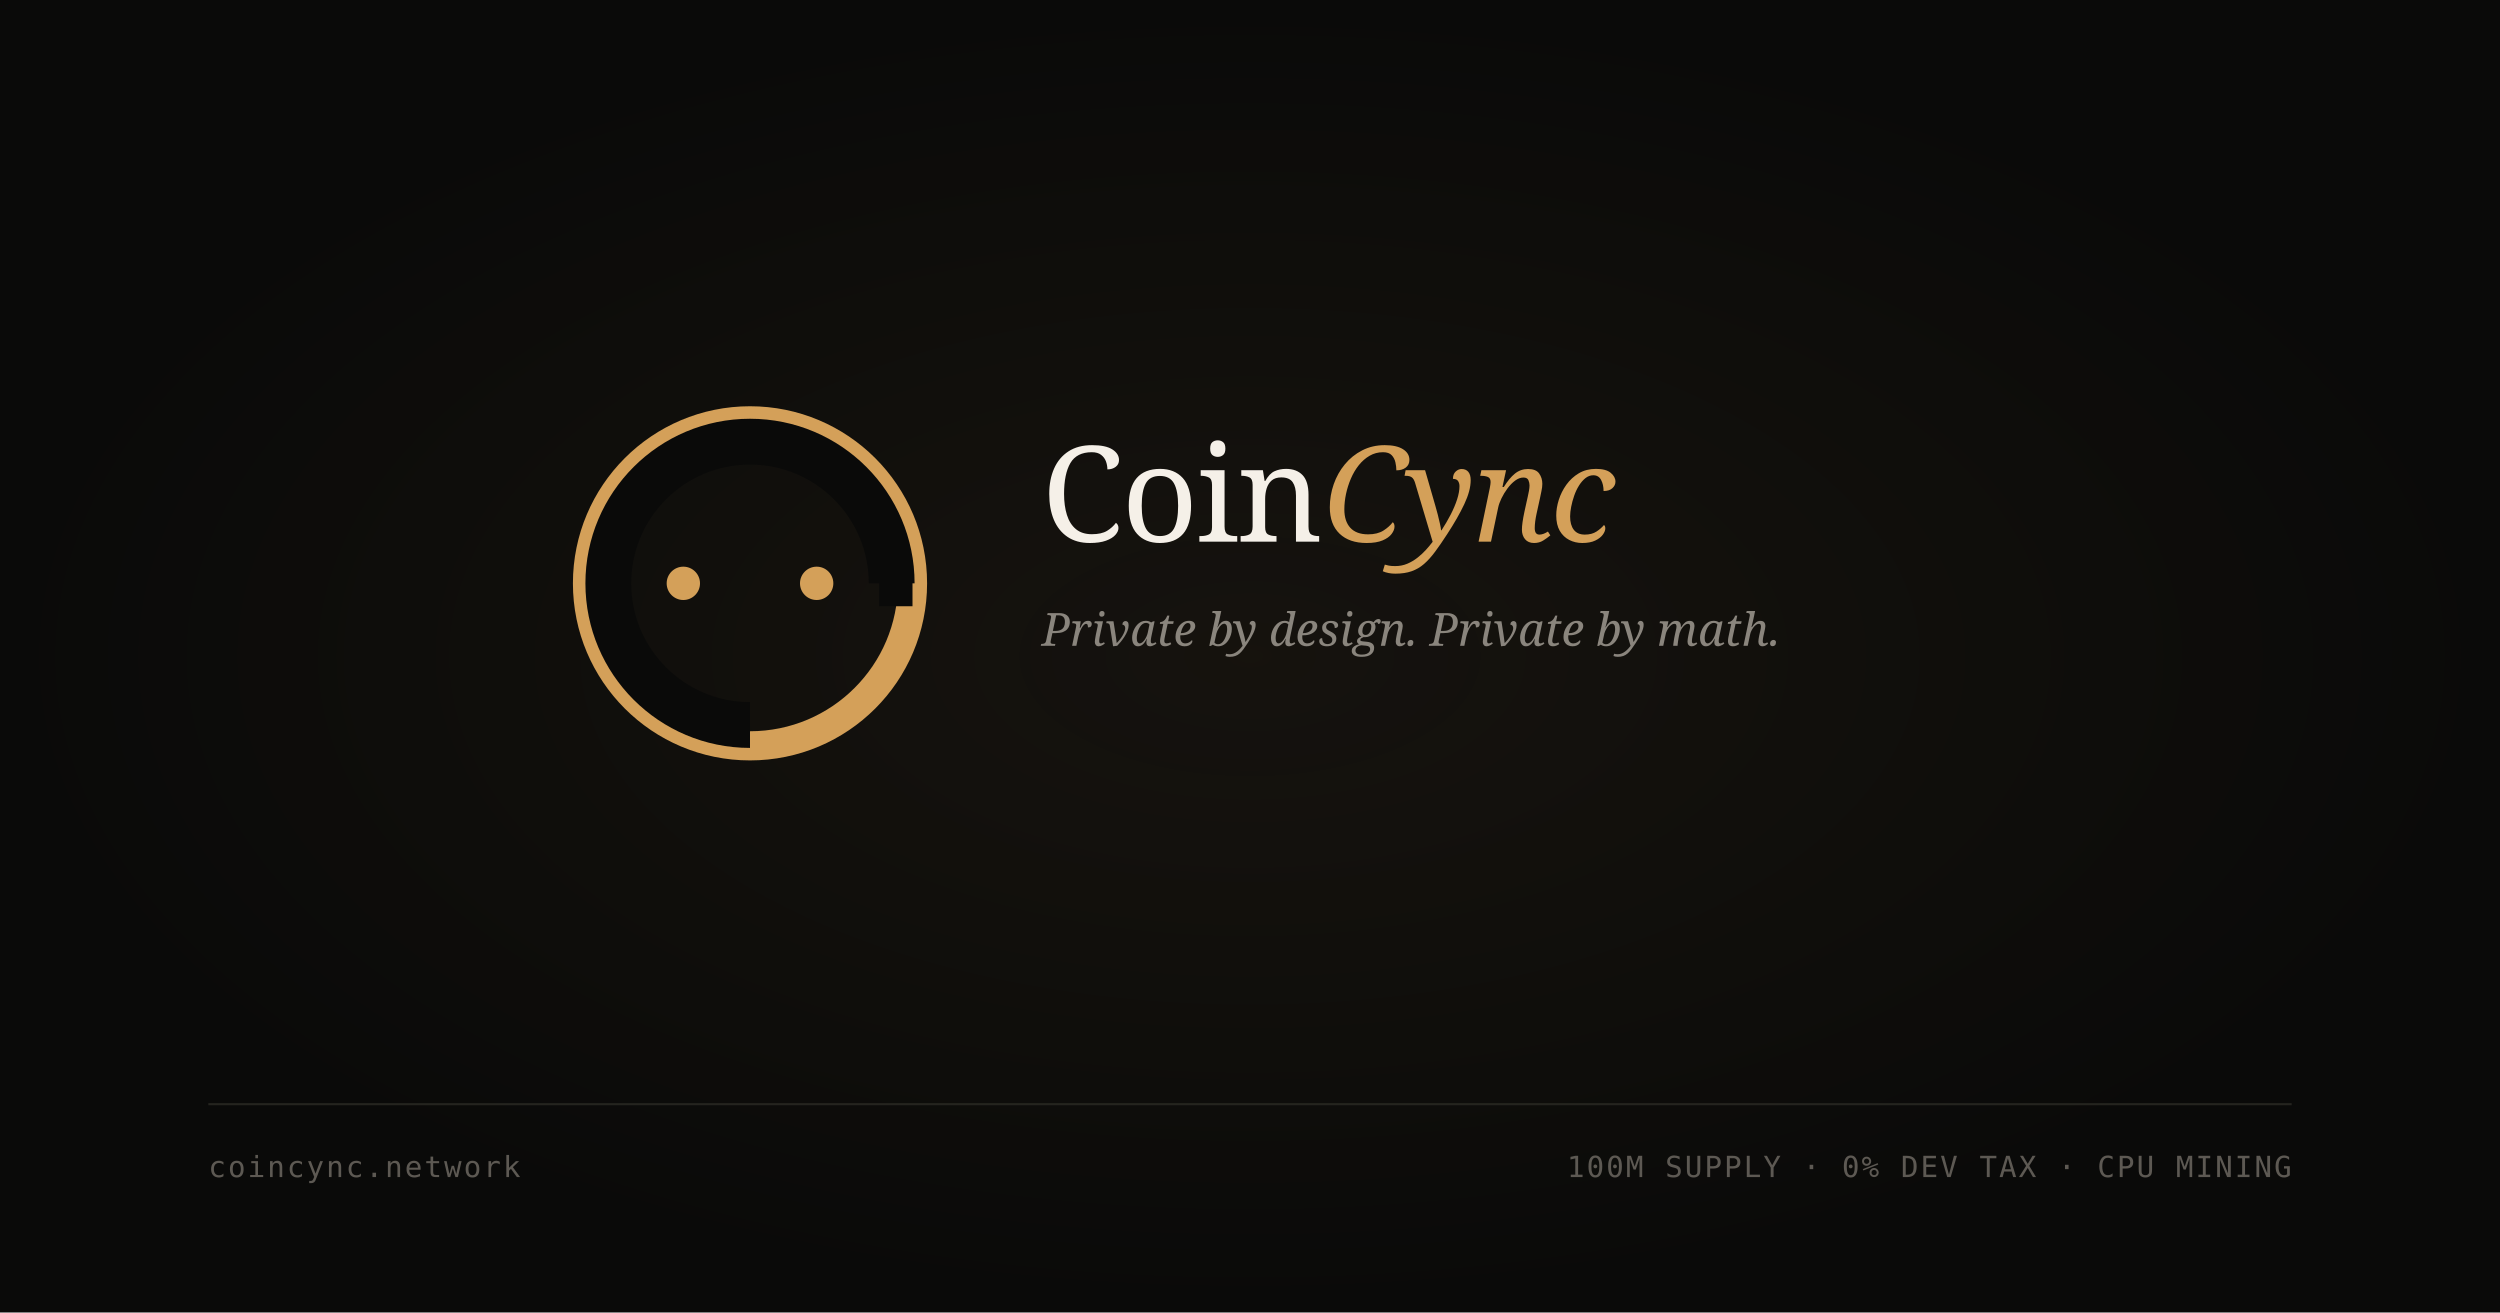
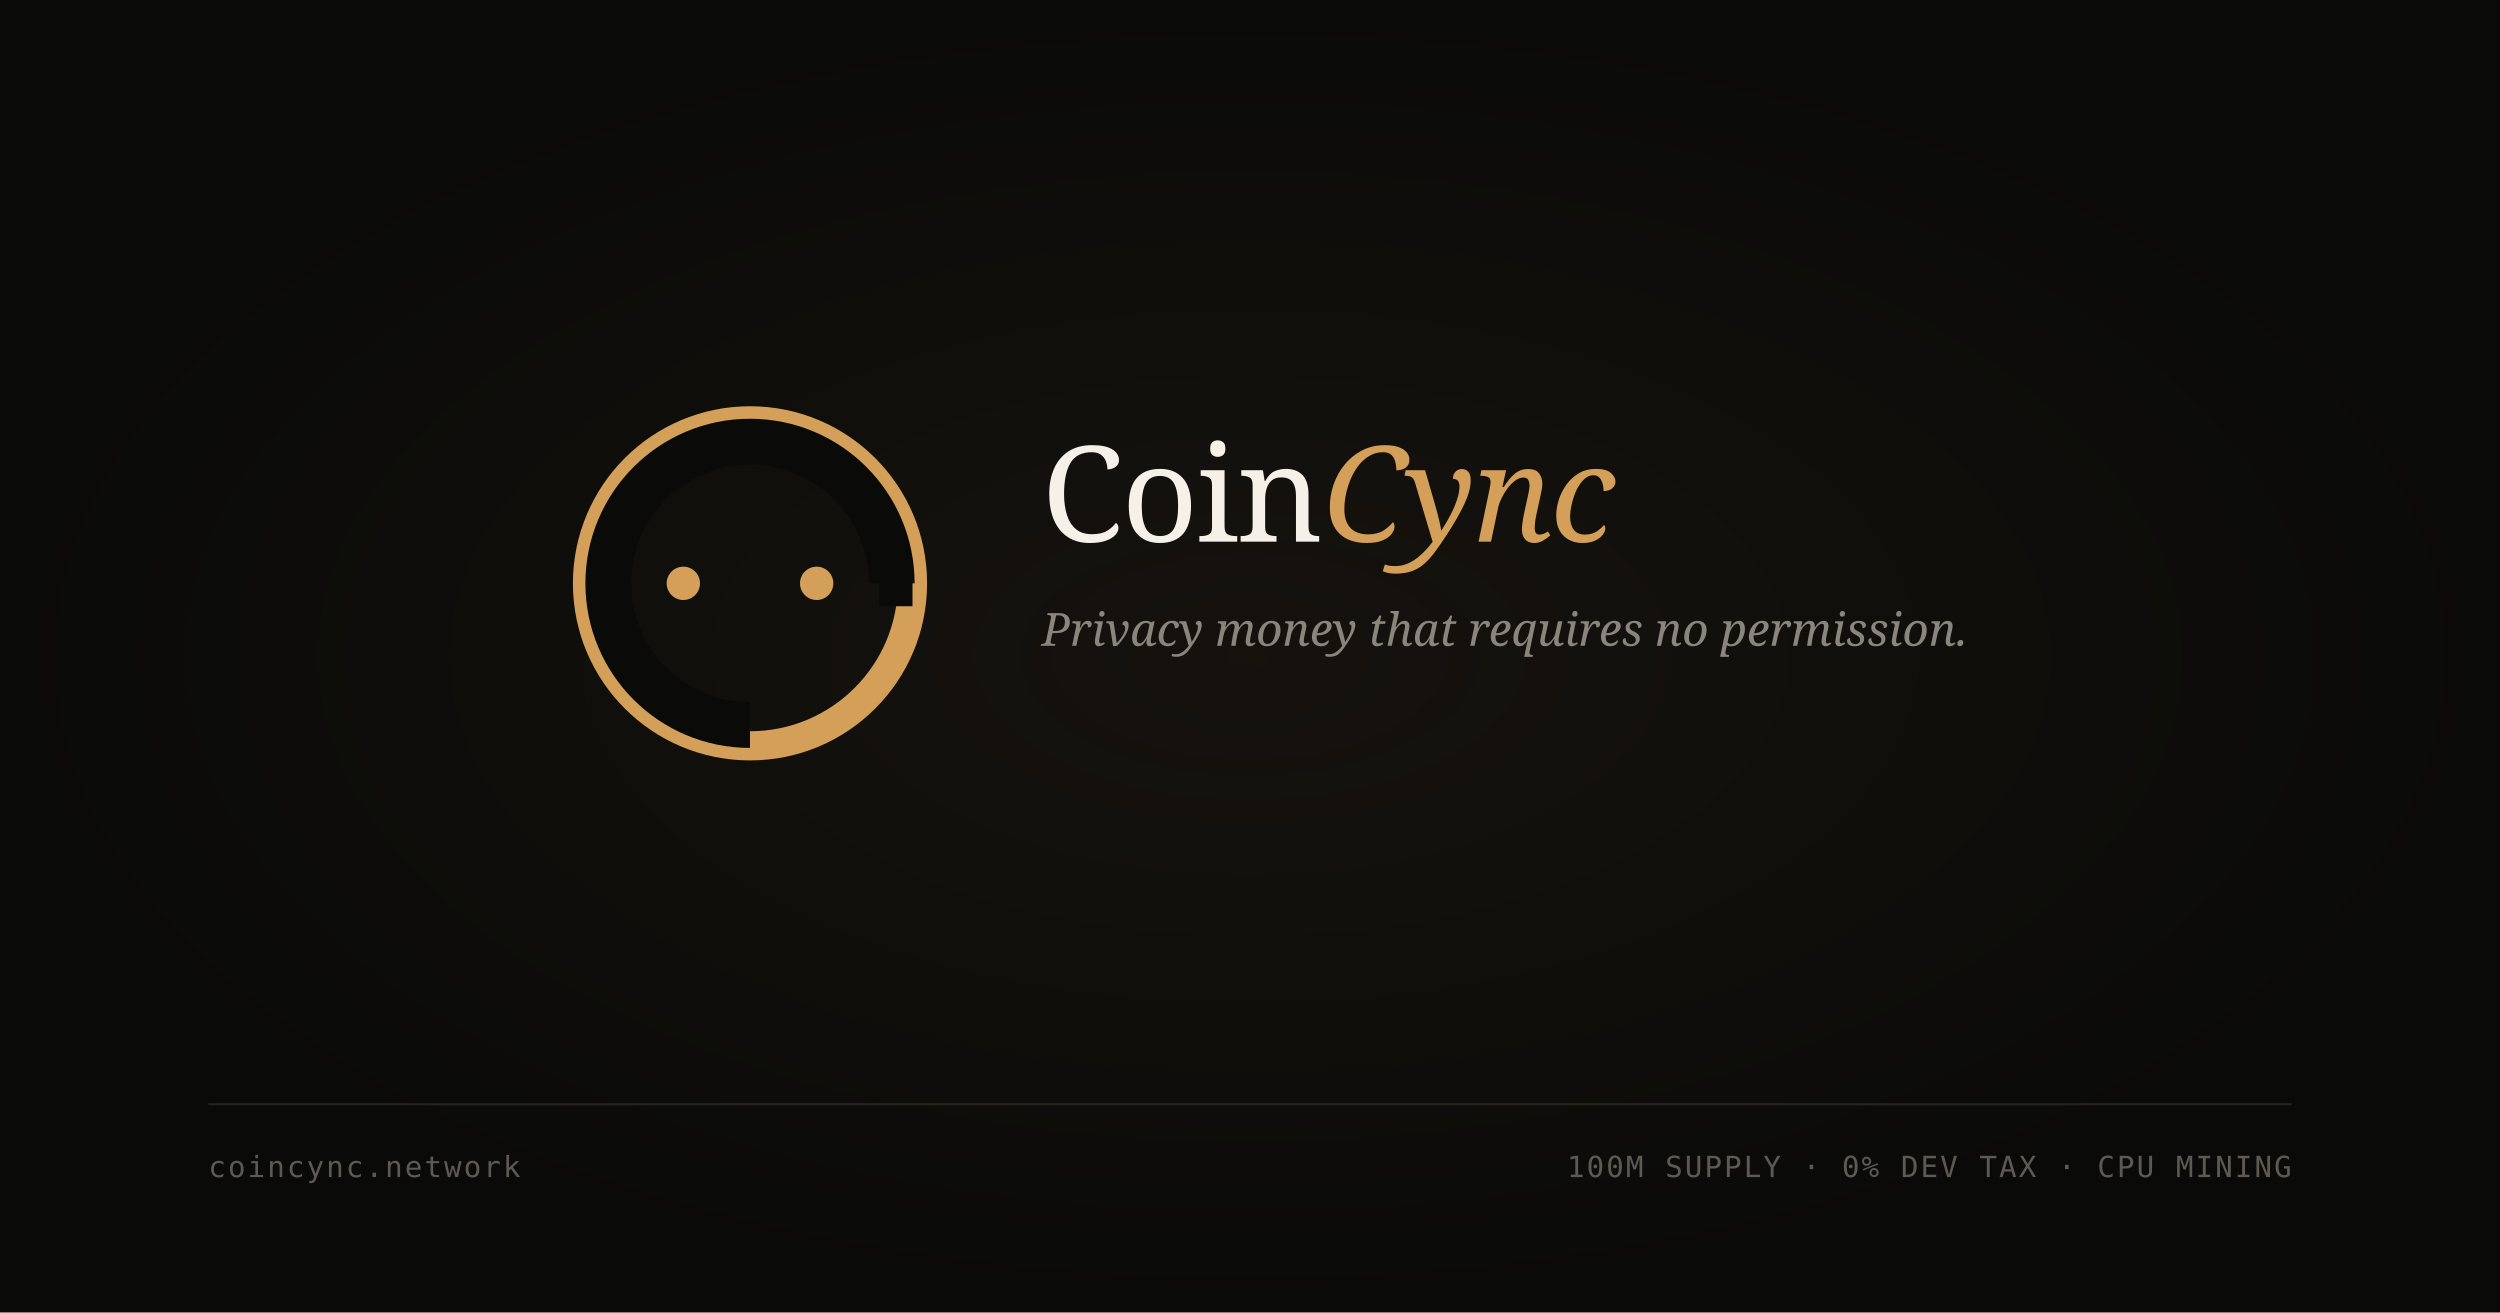
<svg xmlns="http://www.w3.org/2000/svg" viewBox="0 0 1200 630">
  <rect width="1200" height="630" fill="#0a0a09" />
  <defs>
    <radialGradient id="og-g" cx="50%" cy="50%" r="50%">
      <stop offset="0%" stop-color="#d4a059" stop-opacity="0.06" />
      <stop offset="100%" stop-color="#d4a059" stop-opacity="0" />
    </radialGradient>
  </defs>
  <rect width="1200" height="630" fill="url(#og-g)" />
  <g transform="translate(360,280)">
    <circle cx="0" cy="0" r="78" fill="none" stroke="#d4a059" stroke-width="14" />
    <path d="M 68 0 A 68 68 0 1 0 0 68" fill="none" stroke="#0a0a09" stroke-width="22" />
    <line x1="62" y1="0" x2="78" y2="0" stroke="#0a0a09" stroke-width="22" />
    <circle cx="-32" cy="0" r="8" fill="#d4a059" />
    <circle cx="32" cy="0" r="8" fill="#d4a059" />
  </g>
  <text x="500" y="260" font-family="'Fraunces',Georgia,serif" font-size="64" font-weight="400" fill="#f5f0e8" letter-spacing="-1">Coin<tspan font-style="italic" font-weight="500" fill="#d4a059">Cync</tspan>
  </text>
-   <text x="500" y="310" font-family="'Fraunces',Georgia,serif" font-style="italic" font-size="22" fill="#8a857d">Private by design. Private by math.</text>
+   <text x="500" y="310" font-family="'Fraunces',Georgia,serif" font-style="italic" font-size="22" fill="#8a857d">Privacy money that requires no permission.</text>
  <line x1="100" y1="530" x2="1100" y2="530" stroke="#25241f" stroke-width="1" />
  <text x="100" y="565" font-family="'JetBrains Mono',monospace" font-size="14" fill="#5d5953" letter-spacing="1">coincync.network</text>
  <text x="1100" y="565" text-anchor="end" font-family="'JetBrains Mono',monospace" font-size="14" fill="#5d5953" letter-spacing="1">100M SUPPLY · 0% DEV TAX · CPU MINING</text>
</svg>
